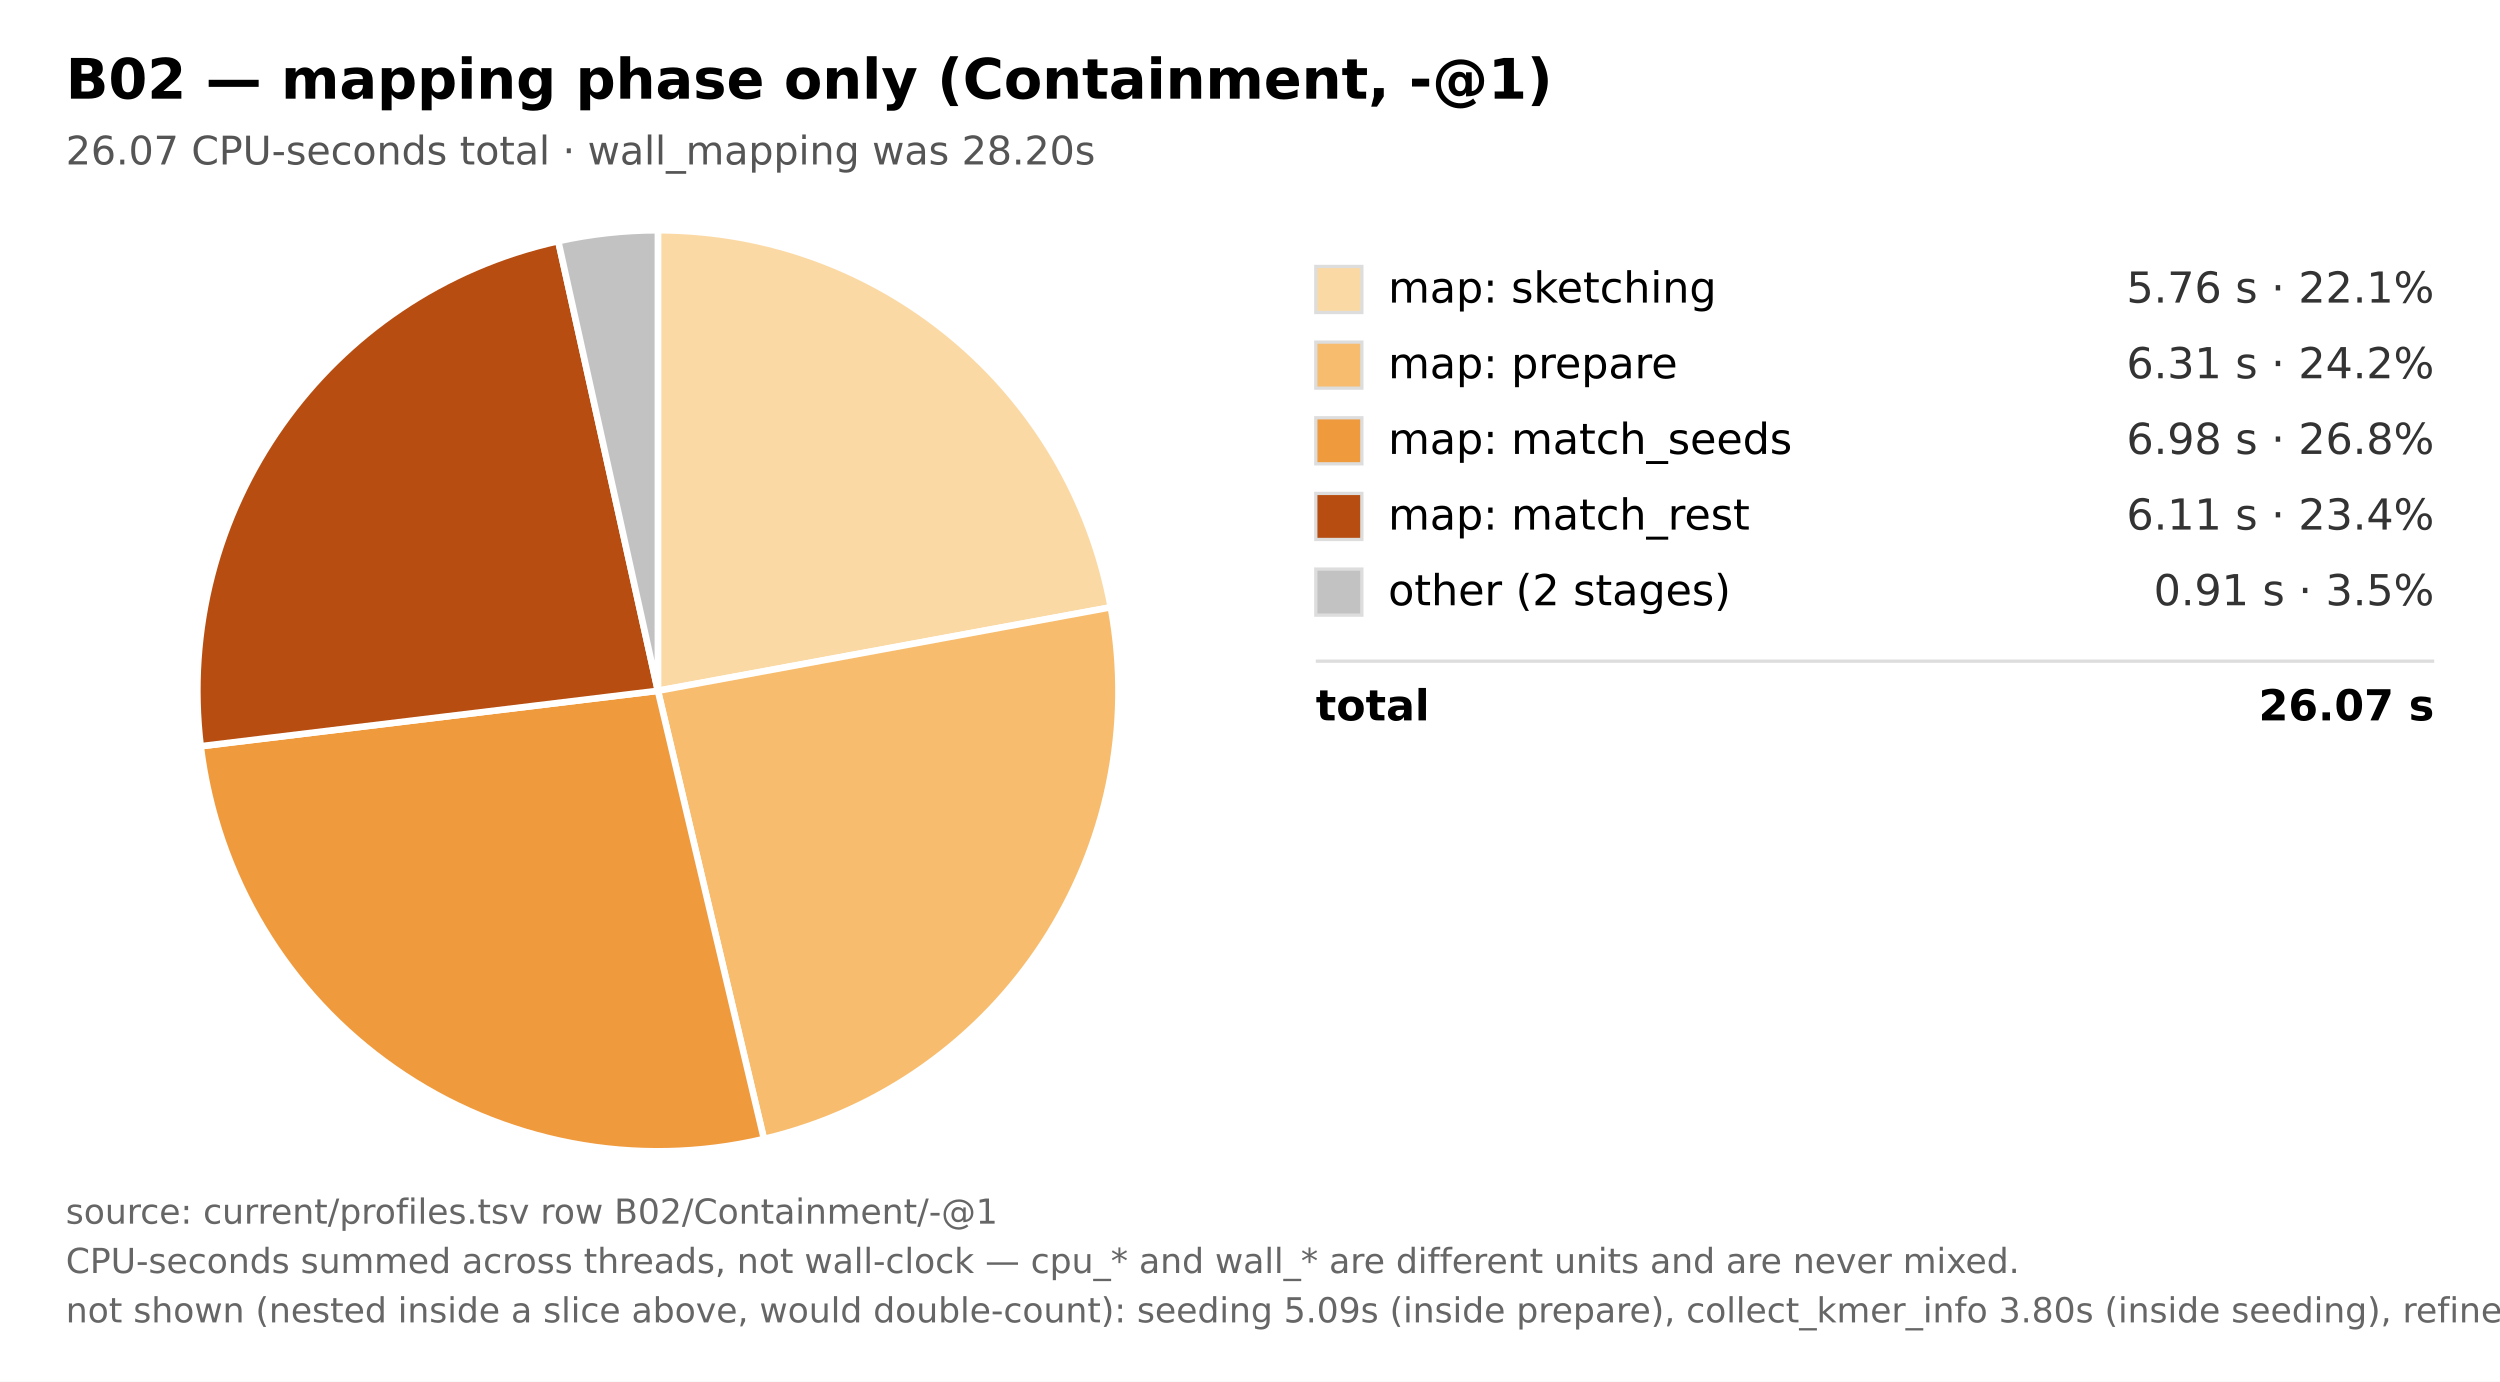
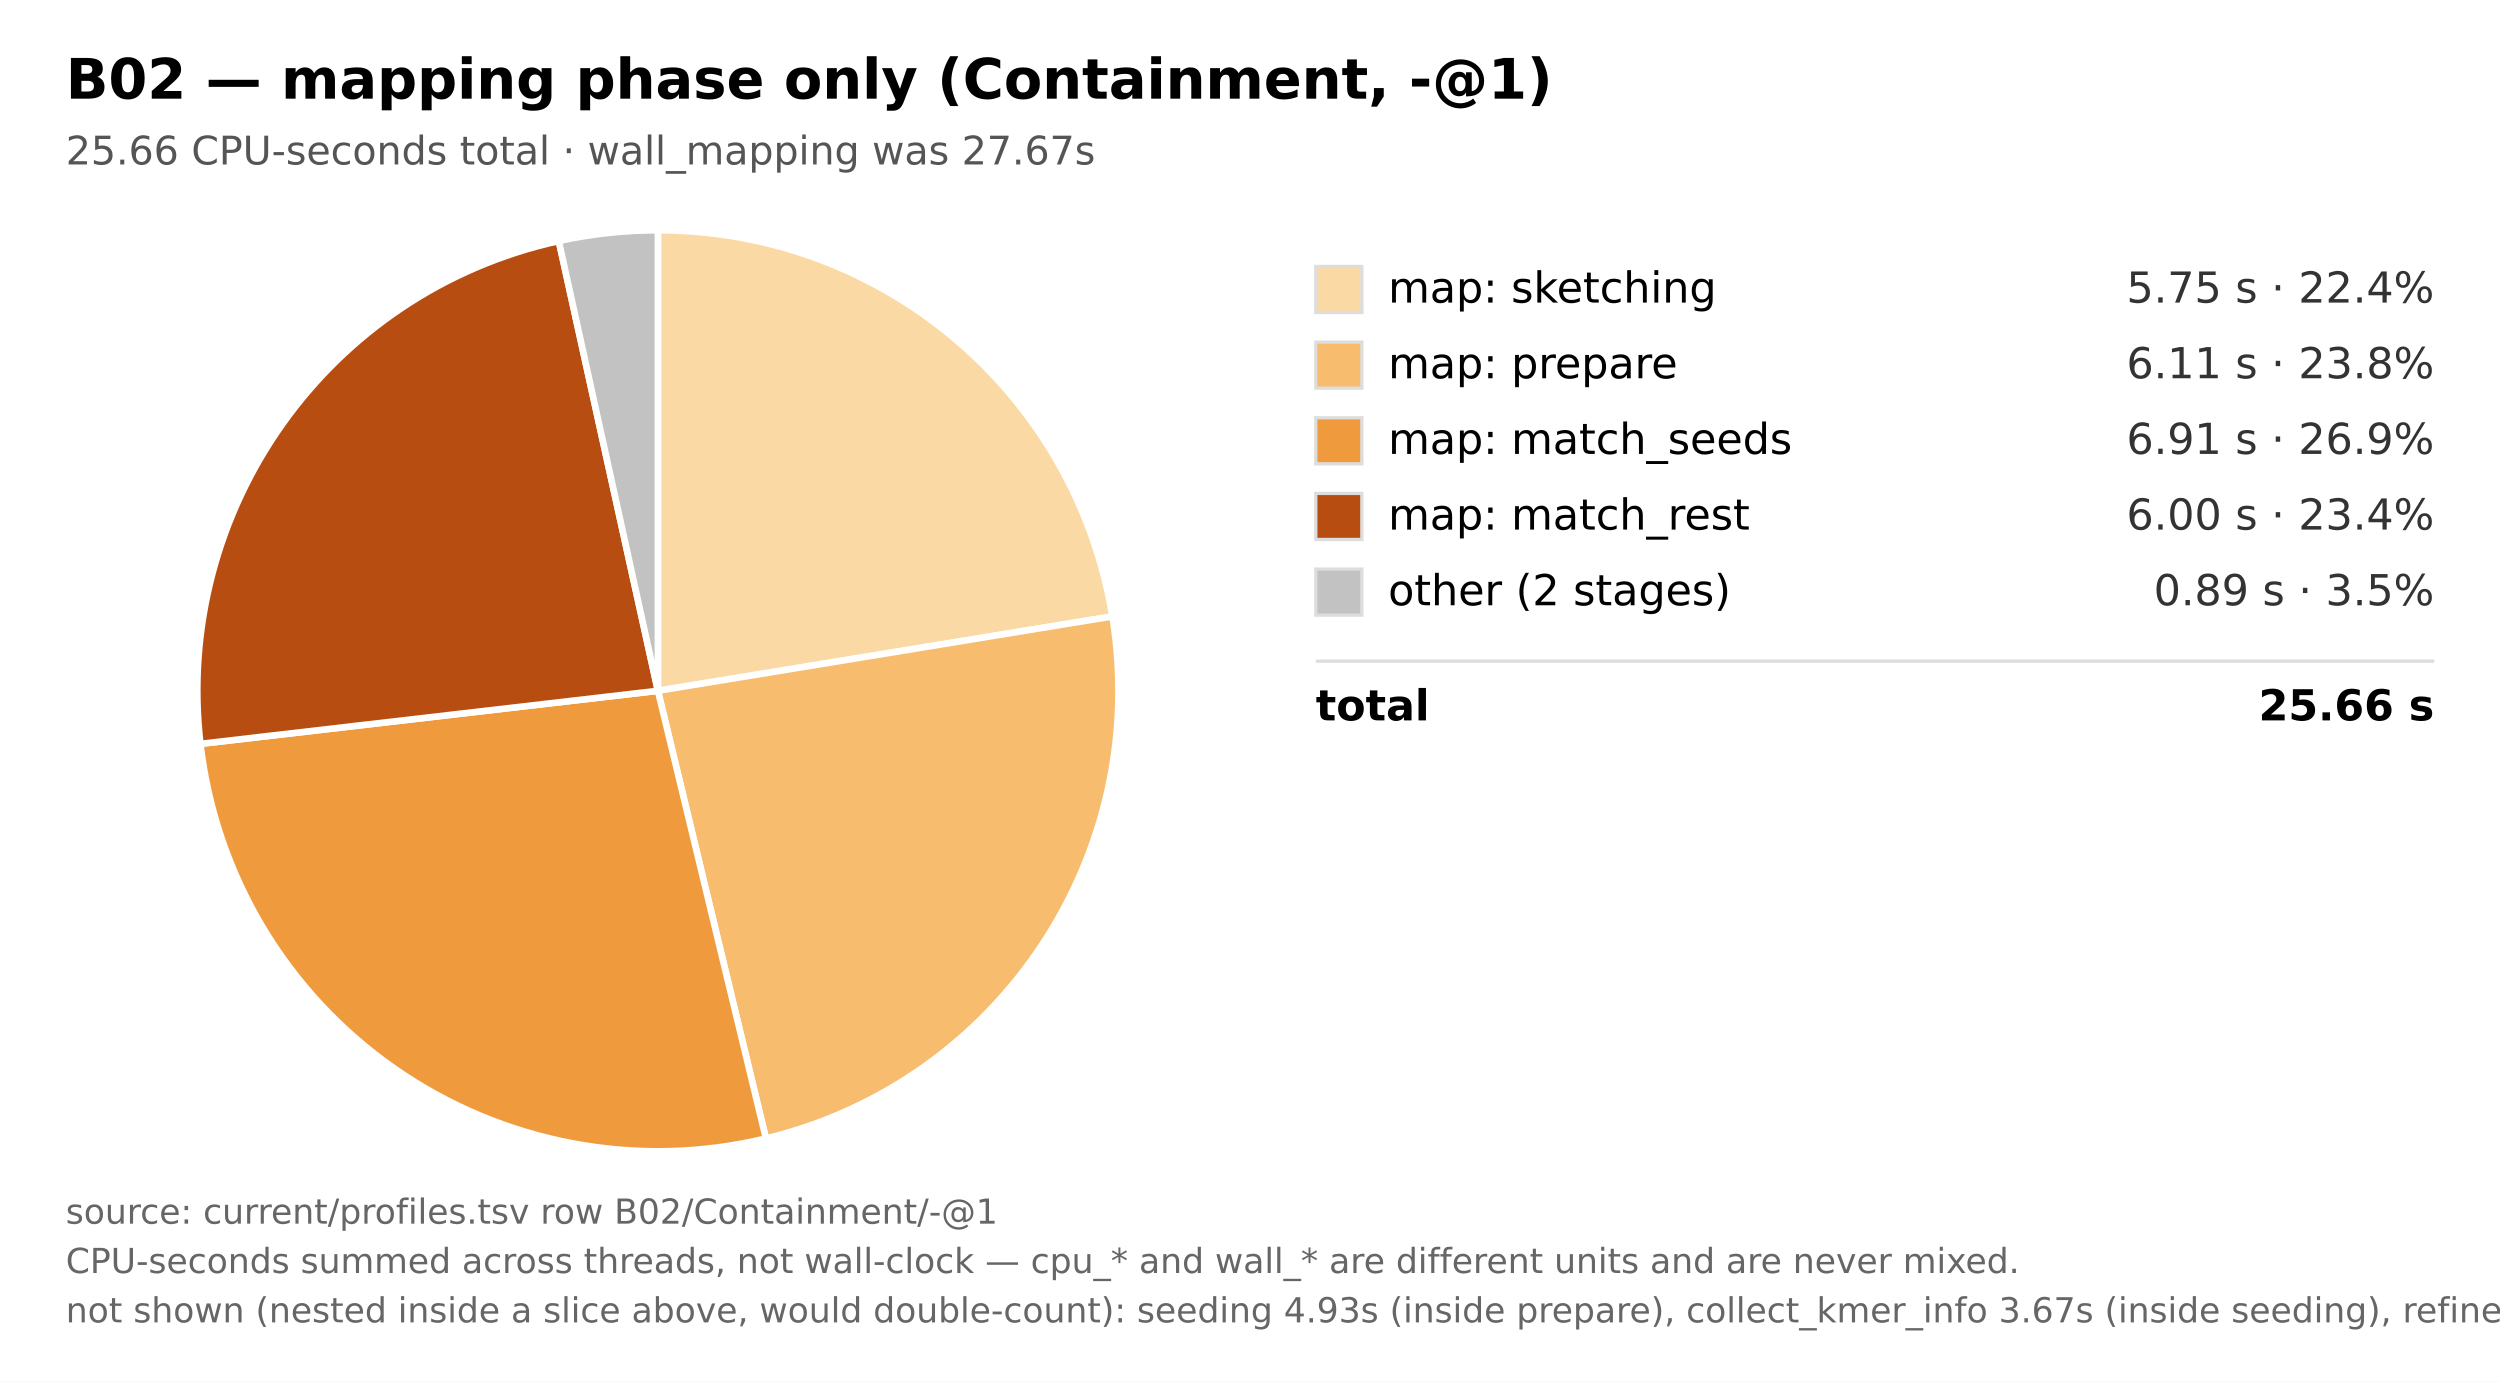
<svg xmlns="http://www.w3.org/2000/svg" width="760" height="420" viewBox="0 0 760 420" font-family="DejaVu Sans, Helvetica, Arial, sans-serif">
  <rect width="760" height="420" fill="#ffffff" />
  <text x="20" y="30" font-size="17" font-weight="bold">B02 — mapping phase only (Containment, -@1)</text>
-   <text x="20" y="50" font-size="12" fill="#555555">26.07 CPU-seconds total · wall_mapping was 28.20s</text>
-   <path d="M 200.00,210.00 L 200.00,70.00 A 140.00,140.00 0 0,1 337.68,184.62 Z" fill="#fbd9a5" stroke="#ffffff" stroke-width="2" />
-   <path d="M 200.00,210.00 L 337.68,184.62 A 140.00,140.00 0 0,1 232.24,346.24 Z" fill="#f7bc6d" stroke="#ffffff" stroke-width="2" />
-   <path d="M 200.00,210.00 L 232.24,346.24 A 140.00,140.00 0 0,1 61.02,226.85 Z" fill="#f09a3e" stroke="#ffffff" stroke-width="2" />
-   <path d="M 200.00,210.00 L 61.02,226.85 A 140.00,140.00 0 0,1 169.71,73.32 Z" fill="#b74d10" stroke="#ffffff" stroke-width="2" />
-   <path d="M 200.00,210.00 L 169.71,73.32 A 140.00,140.00 0 0,1 200.00,70.00 Z" fill="#c2c2c2" stroke="#ffffff" stroke-width="2" />
+   <text x="20" y="50" font-size="12" fill="#555555">25.66 CPU-seconds total · wall_mapping was 27.67s</text>
+   <path d="M 200.00,210.00 L 200.00,70.00 A 140.00,140.00 0 0,1 338.16,187.39 Z" fill="#fbd9a5" stroke="#ffffff" stroke-width="2" />
+   <path d="M 200.00,210.00 L 338.16,187.39 A 140.00,140.00 0 0,1 232.84,346.09 Z" fill="#f7bc6d" stroke="#ffffff" stroke-width="2" />
+   <path d="M 200.00,210.00 L 232.84,346.09 A 140.00,140.00 0 0,1 60.93,226.13 Z" fill="#f09a3e" stroke="#ffffff" stroke-width="2" />
+   <path d="M 200.00,210.00 L 60.93,226.13 A 140.00,140.00 0 0,1 169.87,73.28 Z" fill="#b74d10" stroke="#ffffff" stroke-width="2" />
+   <path d="M 200.00,210.00 L 169.87,73.28 A 140.00,140.00 0 0,1 200.00,70.00 Z" fill="#c2c2c2" stroke="#ffffff" stroke-width="2" />
  <rect x="400" y="81" width="14" height="14" fill="#fbd9a5" stroke="#dddddd" stroke-width="1" />
  <text x="422" y="92" font-size="13">map: sketching</text>
-   <text x="740" y="92" font-size="13" text-anchor="end" fill="#333333">5.76 s · 22.1%</text>
+   <text x="740" y="92" font-size="13" text-anchor="end" fill="#333333">5.75 s · 22.4%</text>
  <rect x="400" y="104" width="14" height="14" fill="#f7bc6d" stroke="#dddddd" stroke-width="1" />
  <text x="422" y="115" font-size="13">map: prepare</text>
-   <text x="740" y="115" font-size="13" text-anchor="end" fill="#333333">6.31 s · 24.2%</text>
+   <text x="740" y="115" font-size="13" text-anchor="end" fill="#333333">6.11 s · 23.8%</text>
  <rect x="400" y="127" width="14" height="14" fill="#f09a3e" stroke="#dddddd" stroke-width="1" />
  <text x="422" y="138" font-size="13">map: match_seeds</text>
-   <text x="740" y="138" font-size="13" text-anchor="end" fill="#333333">6.98 s · 26.8%</text>
+   <text x="740" y="138" font-size="13" text-anchor="end" fill="#333333">6.91 s · 26.9%</text>
  <rect x="400" y="150" width="14" height="14" fill="#b74d10" stroke="#dddddd" stroke-width="1" />
  <text x="422" y="161" font-size="13">map: match_rest</text>
-   <text x="740" y="161" font-size="13" text-anchor="end" fill="#333333">6.11 s · 23.4%</text>
+   <text x="740" y="161" font-size="13" text-anchor="end" fill="#333333">6.00 s · 23.4%</text>
  <rect x="400" y="173" width="14" height="14" fill="#c2c2c2" stroke="#dddddd" stroke-width="1" />
  <text x="422" y="184" font-size="13">other (2 stages)</text>
-   <text x="740" y="184" font-size="13" text-anchor="end" fill="#333333">0.91 s · 3.5%</text>
+   <text x="740" y="184" font-size="13" text-anchor="end" fill="#333333">0.89 s · 3.5%</text>
  <line x1="400" y1="201" x2="740" y2="201" stroke="#dddddd" />
  <text x="400" y="219" font-size="13" font-weight="bold">total</text>
-   <text x="740" y="219" font-size="13" text-anchor="end" font-weight="bold">26.07 s</text>
+   <text x="740" y="219" font-size="13" text-anchor="end" font-weight="bold">25.66 s</text>
  <text x="20" y="372" font-size="10.5" fill="#666666">source: current/profiles.tsv row B02/Containment/-@1</text>
  <text x="20" y="387" font-size="10.5" fill="#666666">CPU-seconds summed across threads, not wall-clock — cpu_* and wall_* are different units and are never mixed.</text>
-   <text x="20" y="402" font-size="10.5" fill="#666666">not shown (nested inside a slice above, would double-count): seeding 5.09s (inside prepare), collect_kmer_info 3.80s (inside seeding), refine 3.53s (inside match_rest)</text>
+   <text x="20" y="402" font-size="10.5" fill="#666666">not shown (nested inside a slice above, would double-count): seeding 4.93s (inside prepare), collect_kmer_info 3.67s (inside seeding), refine 3.46s (inside match_rest)</text>
</svg>
